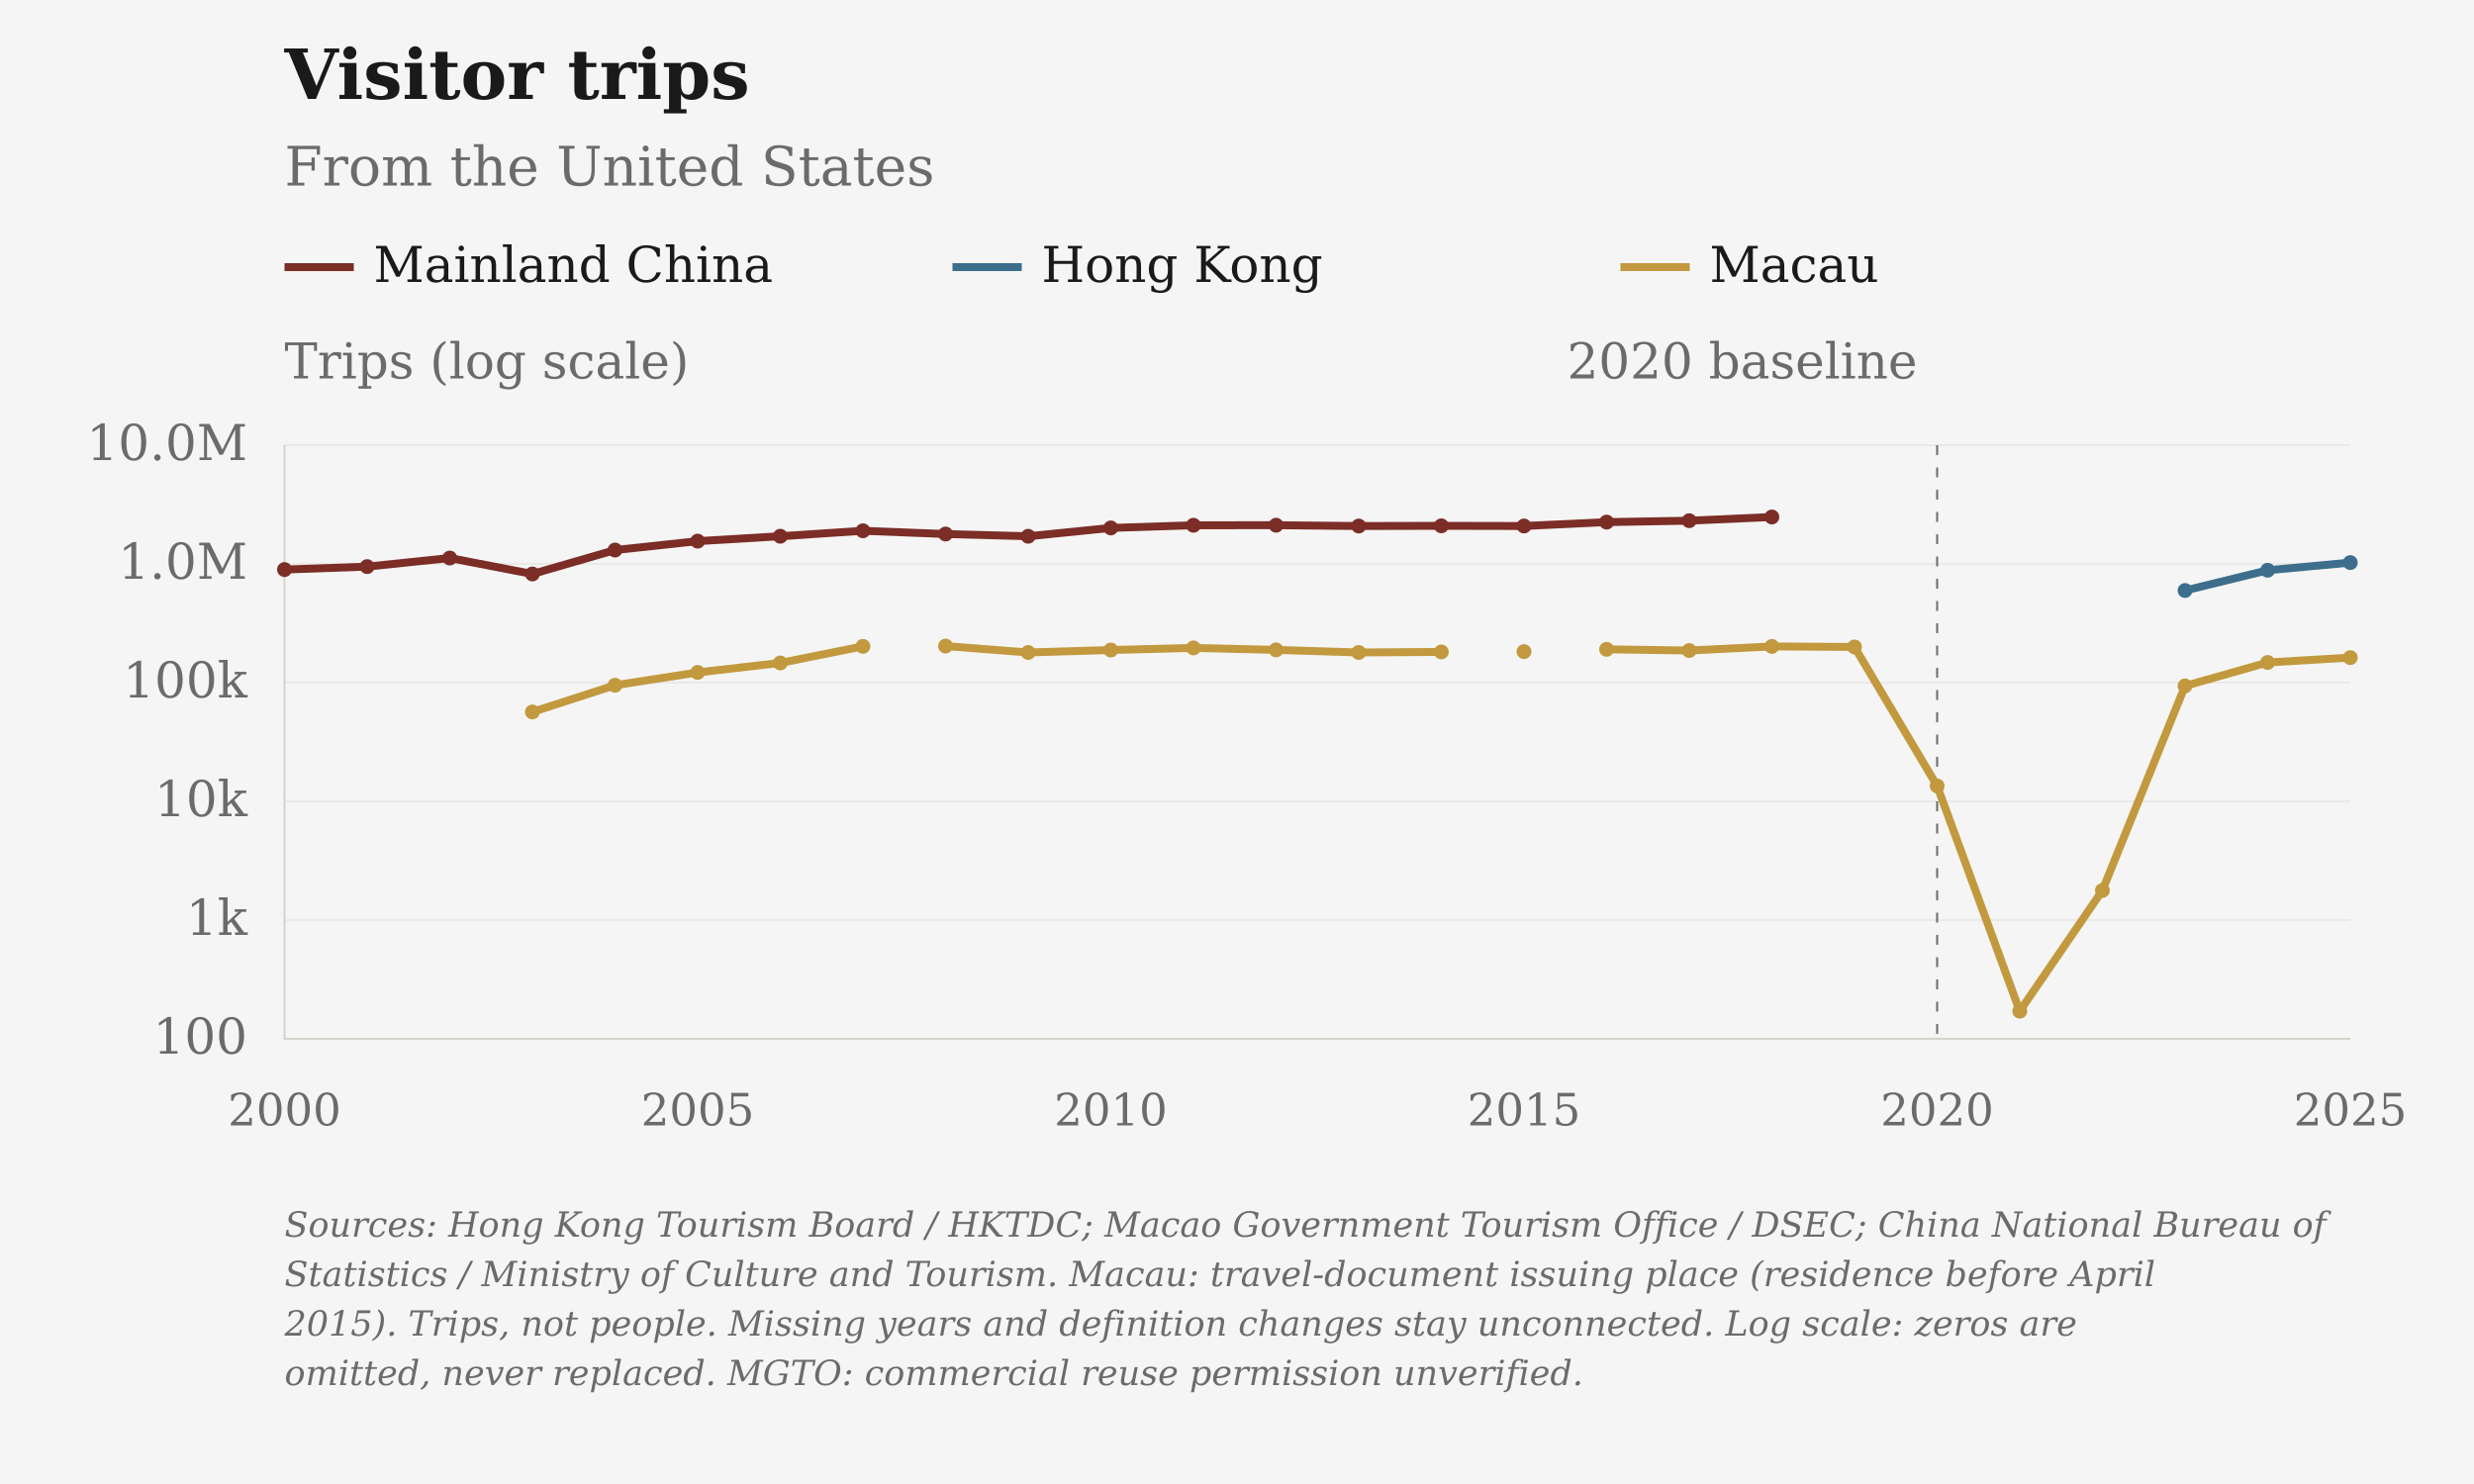
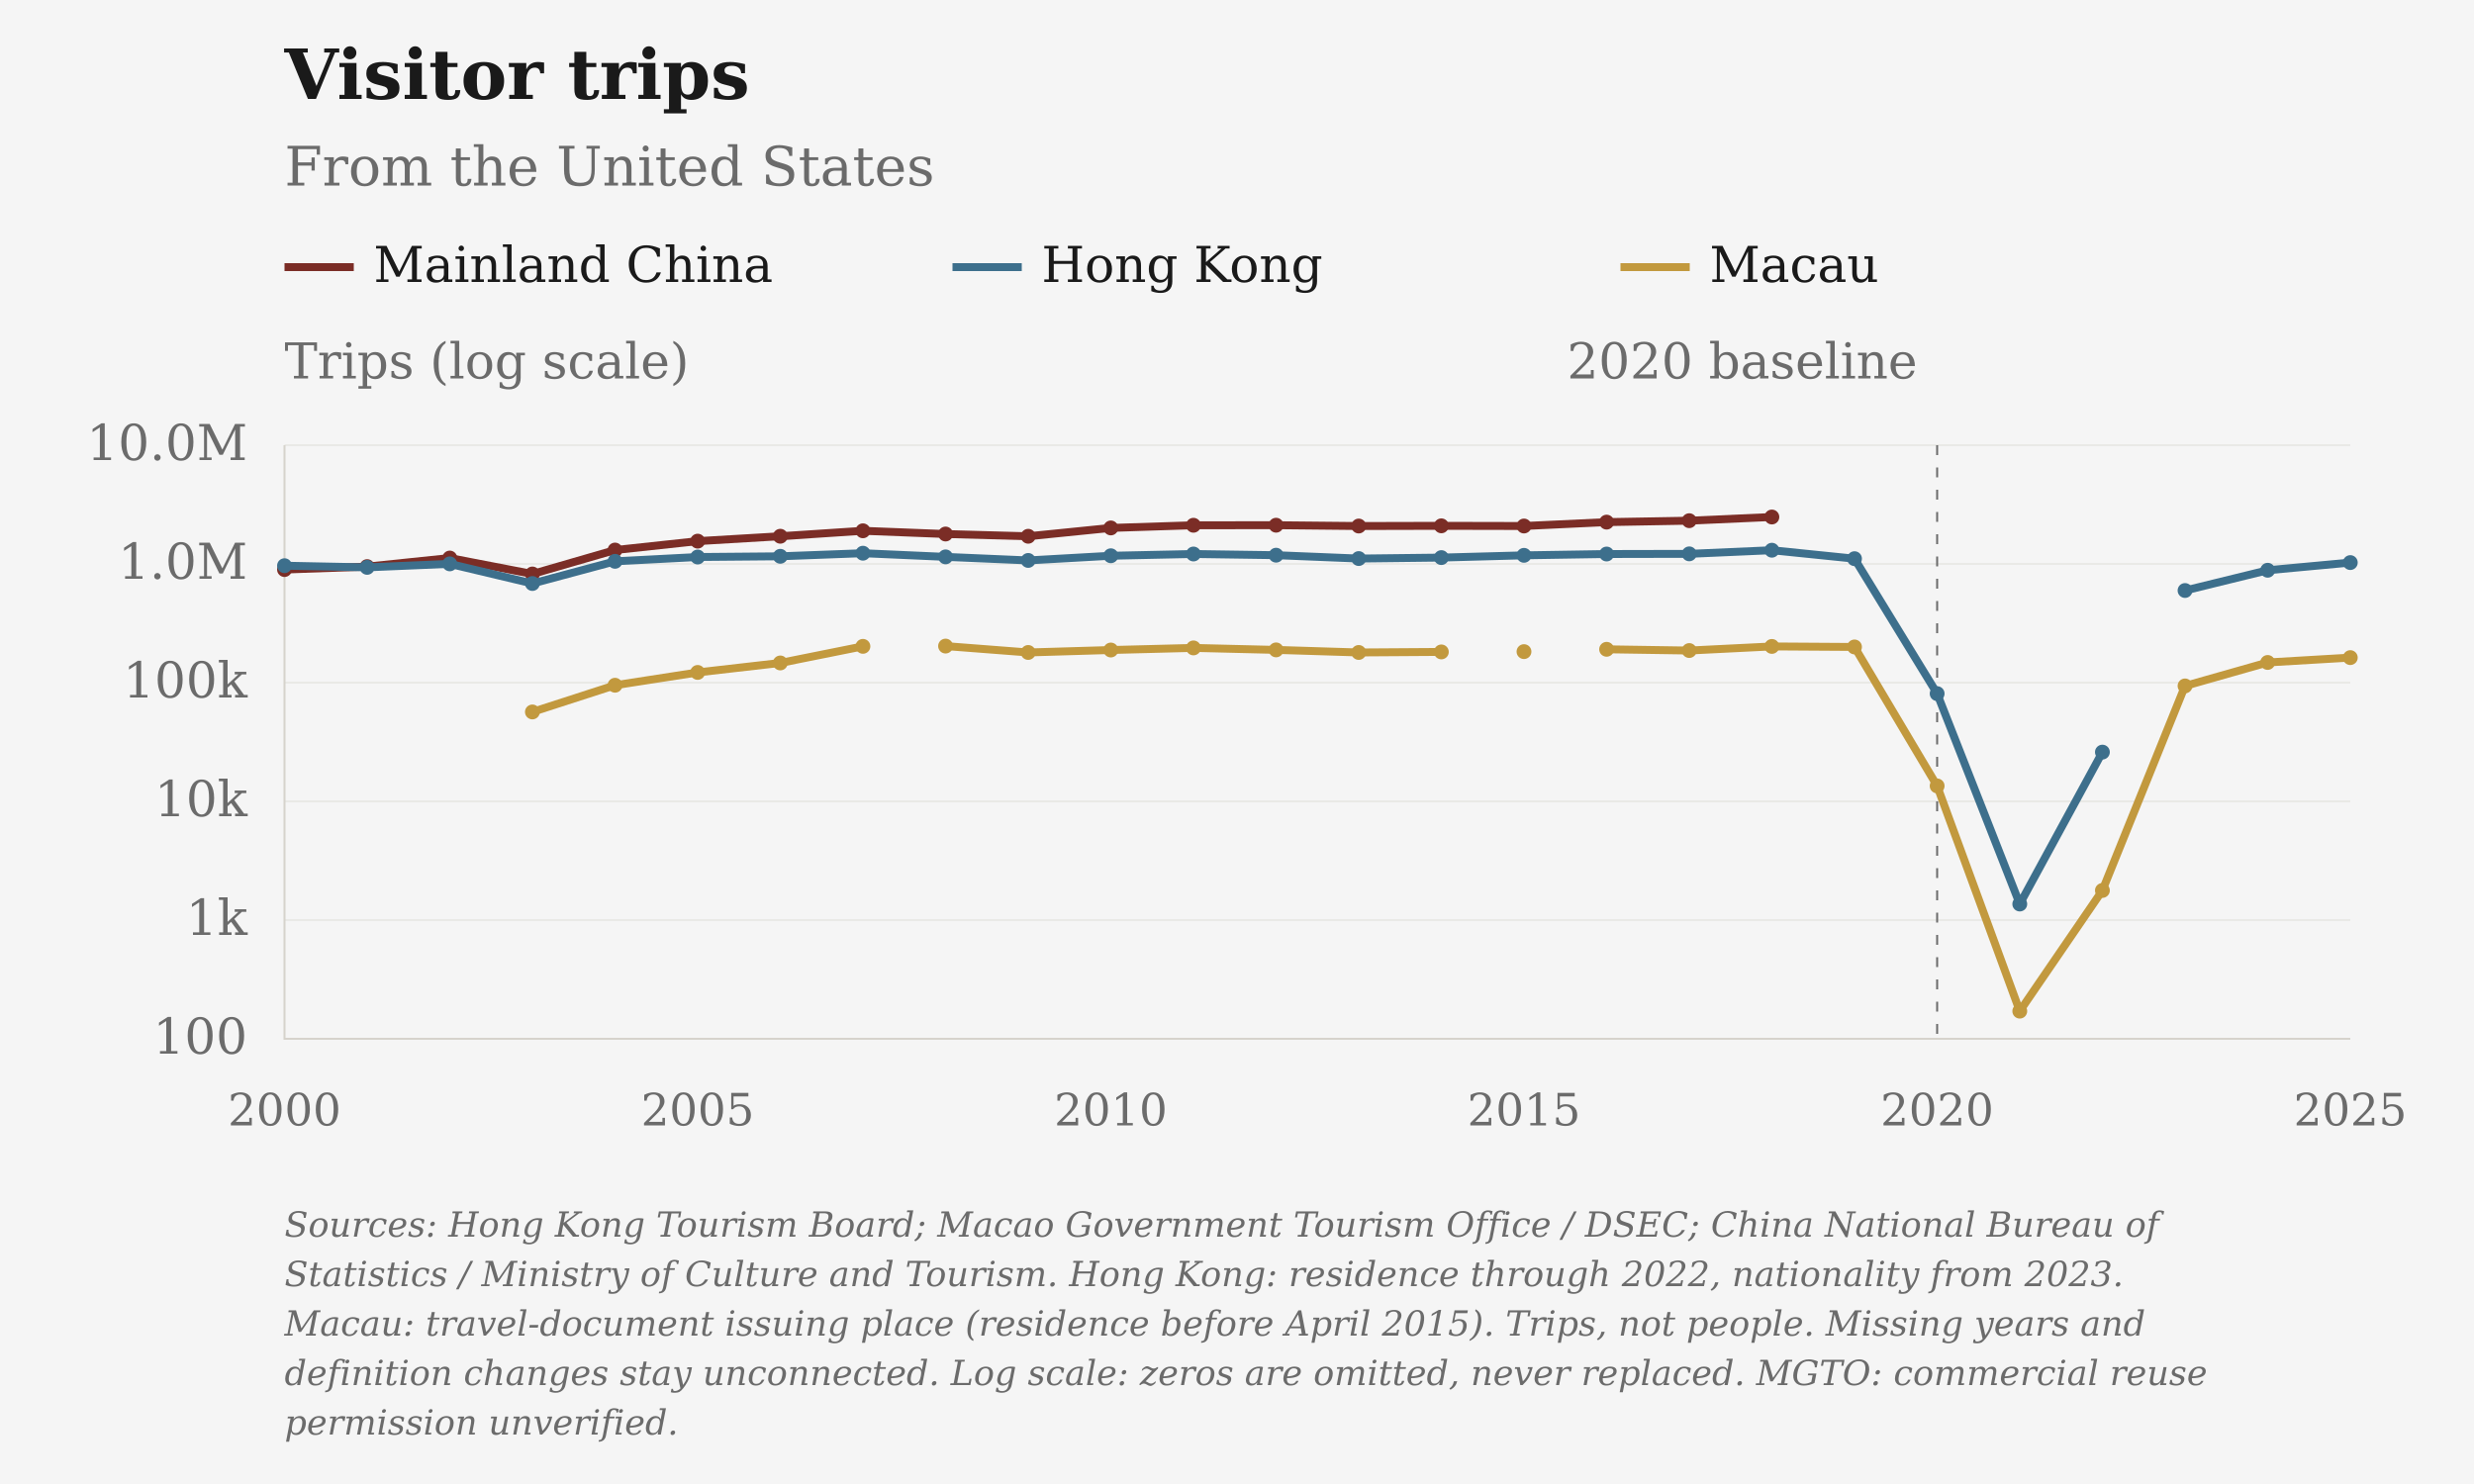
<svg xmlns="http://www.w3.org/2000/svg" viewBox="0 0 1000 600" role="img" aria-label="Visitor trips: From the United States">
  <rect class="chart-background" width="1000" height="600" fill="#F5F5F5" />
  <g font-family="DejaVu Serif, Georgia, 'Times New Roman', serif" font-size="20" fill="#6B6B6B">
    <text x="115" y="40" font-size="28" font-weight="bold" fill="#1A1A1A">Visitor trips</text>
    <text x="115" y="75" font-size="22">From the United States</text>
    <path class="legend-swatch" data-geography="CHN" d="M115 108h28" stroke="#7B2D26" stroke-width="3.2" />
    <text x="151" y="114" fill="#1A1A1A">Mainland China</text>
    <path class="legend-swatch" data-geography="HKG" d="M385 108h28" stroke="#3D6F8C" stroke-width="3.2" />
    <text x="421" y="114" fill="#1A1A1A">Hong Kong</text>
    <path class="legend-swatch" data-geography="MAC" d="M655 108h28" stroke="#C2993E" stroke-width="3.2" />
    <text x="691" y="114" fill="#1A1A1A">Macau</text>
    <text x="115" y="153">Trips (log scale)</text>
    <path d="M115 420.00H950" stroke="#D6D3CC" stroke-opacity="0.6" stroke-width="0.5" />
    <text x="100" y="426.00" text-anchor="end">100</text>
    <path d="M115 372.00H950" stroke="#D6D3CC" stroke-opacity="0.6" stroke-width="0.5" />
    <text x="100" y="378.00" text-anchor="end">1k</text>
    <path d="M115 324.00H950" stroke="#D6D3CC" stroke-opacity="0.6" stroke-width="0.5" />
    <text x="100" y="330.00" text-anchor="end">10k</text>
    <path d="M115 276.00H950" stroke="#D6D3CC" stroke-opacity="0.6" stroke-width="0.5" />
    <text x="100" y="282.00" text-anchor="end">100k</text>
    <path d="M115 228.00H950" stroke="#D6D3CC" stroke-opacity="0.6" stroke-width="0.5" />
    <text x="100" y="234.00" text-anchor="end">1.0M</text>
    <path d="M115 180.00H950" stroke="#D6D3CC" stroke-opacity="0.6" stroke-width="0.5" />
    <text x="100" y="186.00" text-anchor="end">10.0M</text>
    <text x="115.00" y="455" font-size="18" text-anchor="middle">2000</text>
    <text x="282.00" y="455" font-size="18" text-anchor="middle">2005</text>
    <text x="449.00" y="455" font-size="18" text-anchor="middle">2010</text>
    <text x="616.00" y="455" font-size="18" text-anchor="middle">2015</text>
    <text x="783.00" y="455" font-size="18" text-anchor="middle">2020</text>
    <text x="950.00" y="455" font-size="18" text-anchor="middle">2025</text>
    <path d="M115 180V420H950" stroke="#D6D3CC" stroke-width="0.8" fill="none" />
    <path d="M783.00 180V420" stroke="#6B6B6B" stroke-width="0.8" stroke-dasharray="4 5" />
    <text x="775.00" y="153" text-anchor="end">2020 baseline</text>
    <path class="data-line" data-geography="CHN" data-series-id="nbs_tourism:USA:CHN:visitors" d="M115.00,230.28 L148.40,229.09 L181.80,225.62 L215.20,232.07 L248.60,222.39 L282.00,218.79 L315.40,216.81 L348.80,214.61 L382.20,215.91 L415.60,216.82 L449.00,213.45 L482.40,212.37 L515.80,212.35 L549.20,212.68 L582.60,212.60 L616.00,212.67 L649.40,211.10 L682.80,210.52 L716.20,209.03" fill="none" stroke="#7B2D26" stroke-width="3.2" stroke-linejoin="round" />
    <circle data-geography="CHN" data-period="2000" cx="115.00" cy="230.28" r="3" fill="#7B2D26" />
    <circle data-geography="CHN" data-period="2001" cx="148.40" cy="229.09" r="3" fill="#7B2D26" />
    <circle data-geography="CHN" data-period="2002" cx="181.80" cy="225.62" r="3" fill="#7B2D26" />
    <circle data-geography="CHN" data-period="2003" cx="215.20" cy="232.07" r="3" fill="#7B2D26" />
    <circle data-geography="CHN" data-period="2004" cx="248.60" cy="222.39" r="3" fill="#7B2D26" />
    <circle data-geography="CHN" data-period="2005" cx="282.00" cy="218.79" r="3" fill="#7B2D26" />
    <circle data-geography="CHN" data-period="2006" cx="315.40" cy="216.81" r="3" fill="#7B2D26" />
    <circle data-geography="CHN" data-period="2007" cx="348.80" cy="214.61" r="3" fill="#7B2D26" />
    <circle data-geography="CHN" data-period="2008" cx="382.20" cy="215.91" r="3" fill="#7B2D26" />
    <circle data-geography="CHN" data-period="2009" cx="415.60" cy="216.82" r="3" fill="#7B2D26" />
    <circle data-geography="CHN" data-period="2010" cx="449.00" cy="213.45" r="3" fill="#7B2D26" />
    <circle data-geography="CHN" data-period="2011" cx="482.40" cy="212.37" r="3" fill="#7B2D26" />
    <circle data-geography="CHN" data-period="2012" cx="515.80" cy="212.35" r="3" fill="#7B2D26" />
    <circle data-geography="CHN" data-period="2013" cx="549.20" cy="212.68" r="3" fill="#7B2D26" />
    <circle data-geography="CHN" data-period="2014" cx="582.60" cy="212.60" r="3" fill="#7B2D26" />
    <circle data-geography="CHN" data-period="2015" cx="616.00" cy="212.67" r="3" fill="#7B2D26" />
    <circle data-geography="CHN" data-period="2016" cx="649.40" cy="211.10" r="3" fill="#7B2D26" />
    <circle data-geography="CHN" data-period="2017" cx="682.80" cy="210.52" r="3" fill="#7B2D26" />
    <circle data-geography="CHN" data-period="2018" cx="716.20" cy="209.03" r="3" fill="#7B2D26" />
-     <path class="data-line" data-geography="HKG" data-series-id="hktb:USA:HKG:visitors" d="M883.20,238.75 L916.60,230.56 L950.00,227.46" fill="none" stroke="#3D6F8C" stroke-width="3.2" stroke-linejoin="round" />
+     <path class="data-line" data-geography="HKG" data-series-id="hktb:USA:HKG:visitors" d="M115.00,228.72 L148.40,229.39 L181.80,227.98 L215.20,235.92 L248.60,226.95 L282.00,225.21 L315.40,224.92 L348.80,223.67 L382.20,225.15 L415.60,226.59 L449.00,224.70 L482.40,223.99 L515.80,224.47 L549.20,225.83 L582.60,225.44 L616.00,224.53 L649.40,224.00 L682.80,223.93 L716.20,222.46 L749.60,225.88 L783.00,280.44 L816.40,365.51 L849.80,304.09 M883.20,238.75 L916.60,230.56 L950.00,227.46" fill="none" stroke="#3D6F8C" stroke-width="3.2" stroke-linejoin="round" />
+     <circle data-geography="HKG" data-period="2000" cx="115.00" cy="228.72" r="3" fill="#3D6F8C" />
+     <circle data-geography="HKG" data-period="2001" cx="148.40" cy="229.39" r="3" fill="#3D6F8C" />
+     <circle data-geography="HKG" data-period="2002" cx="181.80" cy="227.98" r="3" fill="#3D6F8C" />
+     <circle data-geography="HKG" data-period="2003" cx="215.20" cy="235.92" r="3" fill="#3D6F8C" />
+     <circle data-geography="HKG" data-period="2004" cx="248.60" cy="226.95" r="3" fill="#3D6F8C" />
+     <circle data-geography="HKG" data-period="2005" cx="282.00" cy="225.21" r="3" fill="#3D6F8C" />
+     <circle data-geography="HKG" data-period="2006" cx="315.40" cy="224.92" r="3" fill="#3D6F8C" />
+     <circle data-geography="HKG" data-period="2007" cx="348.80" cy="223.67" r="3" fill="#3D6F8C" />
+     <circle data-geography="HKG" data-period="2008" cx="382.20" cy="225.15" r="3" fill="#3D6F8C" />
+     <circle data-geography="HKG" data-period="2009" cx="415.60" cy="226.59" r="3" fill="#3D6F8C" />
+     <circle data-geography="HKG" data-period="2010" cx="449.00" cy="224.70" r="3" fill="#3D6F8C" />
+     <circle data-geography="HKG" data-period="2011" cx="482.40" cy="223.99" r="3" fill="#3D6F8C" />
+     <circle data-geography="HKG" data-period="2012" cx="515.80" cy="224.47" r="3" fill="#3D6F8C" />
+     <circle data-geography="HKG" data-period="2013" cx="549.20" cy="225.83" r="3" fill="#3D6F8C" />
+     <circle data-geography="HKG" data-period="2014" cx="582.60" cy="225.44" r="3" fill="#3D6F8C" />
+     <circle data-geography="HKG" data-period="2015" cx="616.00" cy="224.53" r="3" fill="#3D6F8C" />
+     <circle data-geography="HKG" data-period="2016" cx="649.40" cy="224.00" r="3" fill="#3D6F8C" />
+     <circle data-geography="HKG" data-period="2017" cx="682.80" cy="223.93" r="3" fill="#3D6F8C" />
+     <circle data-geography="HKG" data-period="2018" cx="716.20" cy="222.46" r="3" fill="#3D6F8C" />
+     <circle data-geography="HKG" data-period="2019" cx="749.60" cy="225.88" r="3" fill="#3D6F8C" />
+     <circle data-geography="HKG" data-period="2020" cx="783.00" cy="280.44" r="3" fill="#3D6F8C" />
+     <circle data-geography="HKG" data-period="2021" cx="816.40" cy="365.51" r="3" fill="#3D6F8C" />
+     <circle data-geography="HKG" data-period="2022" cx="849.80" cy="304.09" r="3" fill="#3D6F8C" />
    <circle data-geography="HKG" data-period="2023" cx="883.20" cy="238.75" r="3" fill="#3D6F8C" />
    <circle data-geography="HKG" data-period="2024" cx="916.60" cy="230.56" r="3" fill="#3D6F8C" />
    <circle data-geography="HKG" data-period="2025" cx="950.00" cy="227.46" r="3" fill="#3D6F8C" />
    <path class="data-line" data-geography="MAC" data-series-id="macau_tourism:USA:MAC:visitors" d="M215.20,287.85 L248.60,277.05 L282.00,271.87 L315.40,268.04 L348.80,261.33 M382.20,261.22 L415.60,263.80 L449.00,262.81 L482.40,261.96 L515.80,262.76 L549.20,263.80 L582.60,263.58 M616.00,263.46 M649.40,262.52 L682.80,263.02 L716.20,261.36 L749.60,261.57 L783.00,317.76 L816.40,408.82 L849.80,360.02 L883.20,277.33 L916.60,267.84 L950.00,265.88" fill="none" stroke="#C2993E" stroke-width="3.2" stroke-linejoin="round" />
    <circle data-geography="MAC" data-period="2003" cx="215.20" cy="287.85" r="3" fill="#C2993E" />
    <circle data-geography="MAC" data-period="2004" cx="248.60" cy="277.05" r="3" fill="#C2993E" />
    <circle data-geography="MAC" data-period="2005" cx="282.00" cy="271.87" r="3" fill="#C2993E" />
    <circle data-geography="MAC" data-period="2006" cx="315.40" cy="268.04" r="3" fill="#C2993E" />
    <circle data-geography="MAC" data-period="2007" cx="348.80" cy="261.33" r="3" fill="#C2993E" />
    <circle data-geography="MAC" data-period="2008" cx="382.20" cy="261.22" r="3" fill="#C2993E" />
    <circle data-geography="MAC" data-period="2009" cx="415.60" cy="263.80" r="3" fill="#C2993E" />
    <circle data-geography="MAC" data-period="2010" cx="449.00" cy="262.81" r="3" fill="#C2993E" />
    <circle data-geography="MAC" data-period="2011" cx="482.40" cy="261.96" r="3" fill="#C2993E" />
    <circle data-geography="MAC" data-period="2012" cx="515.80" cy="262.76" r="3" fill="#C2993E" />
    <circle data-geography="MAC" data-period="2013" cx="549.20" cy="263.80" r="3" fill="#C2993E" />
    <circle data-geography="MAC" data-period="2014" cx="582.60" cy="263.58" r="3" fill="#C2993E" />
    <circle data-geography="MAC" data-period="2015" cx="616.00" cy="263.46" r="3" fill="#C2993E" />
    <circle data-geography="MAC" data-period="2016" cx="649.40" cy="262.52" r="3" fill="#C2993E" />
    <circle data-geography="MAC" data-period="2017" cx="682.80" cy="263.02" r="3" fill="#C2993E" />
    <circle data-geography="MAC" data-period="2018" cx="716.20" cy="261.36" r="3" fill="#C2993E" />
    <circle data-geography="MAC" data-period="2019" cx="749.60" cy="261.57" r="3" fill="#C2993E" />
    <circle data-geography="MAC" data-period="2020" cx="783.00" cy="317.76" r="3" fill="#C2993E" />
    <circle data-geography="MAC" data-period="2021" cx="816.40" cy="408.82" r="3" fill="#C2993E" />
    <circle data-geography="MAC" data-period="2022" cx="849.80" cy="360.02" r="3" fill="#C2993E" />
    <circle data-geography="MAC" data-period="2023" cx="883.20" cy="277.33" r="3" fill="#C2993E" />
    <circle data-geography="MAC" data-period="2024" cx="916.60" cy="267.84" r="3" fill="#C2993E" />
    <circle data-geography="MAC" data-period="2025" cx="950.00" cy="265.88" r="3" fill="#C2993E" />
-     <text class="figure-source" x="115" y="500" font-size="14" font-style="italic">Sources: Hong Kong Tourism Board / HKTDC; Macao Government Tourism Office / DSEC; China National Bureau of</text>
-     <text class="figure-source" x="115" y="520" font-size="14" font-style="italic">Statistics / Ministry of Culture and Tourism. Macau: travel-document issuing place (residence before April</text>
-     <text class="figure-source" x="115" y="540" font-size="14" font-style="italic">2015). Trips, not people. Missing years and definition changes stay unconnected. Log scale: zeros are</text>
-     <text class="figure-source" x="115" y="560" font-size="14" font-style="italic">omitted, never replaced. MGTO: commercial reuse permission unverified.</text>
+     <text class="figure-source" x="115" y="500" font-size="14" font-style="italic">Sources: Hong Kong Tourism Board; Macao Government Tourism Office / DSEC; China National Bureau of</text>
+     <text class="figure-source" x="115" y="520" font-size="14" font-style="italic">Statistics / Ministry of Culture and Tourism. Hong Kong: residence through 2022, nationality from 2023.</text>
+     <text class="figure-source" x="115" y="540" font-size="14" font-style="italic">Macau: travel-document issuing place (residence before April 2015). Trips, not people. Missing years and</text>
+     <text class="figure-source" x="115" y="560" font-size="14" font-style="italic">definition changes stay unconnected. Log scale: zeros are omitted, never replaced. MGTO: commercial reuse</text>
+     <text class="figure-source" x="115" y="580" font-size="14" font-style="italic">permission unverified.</text>
  </g>
</svg>
